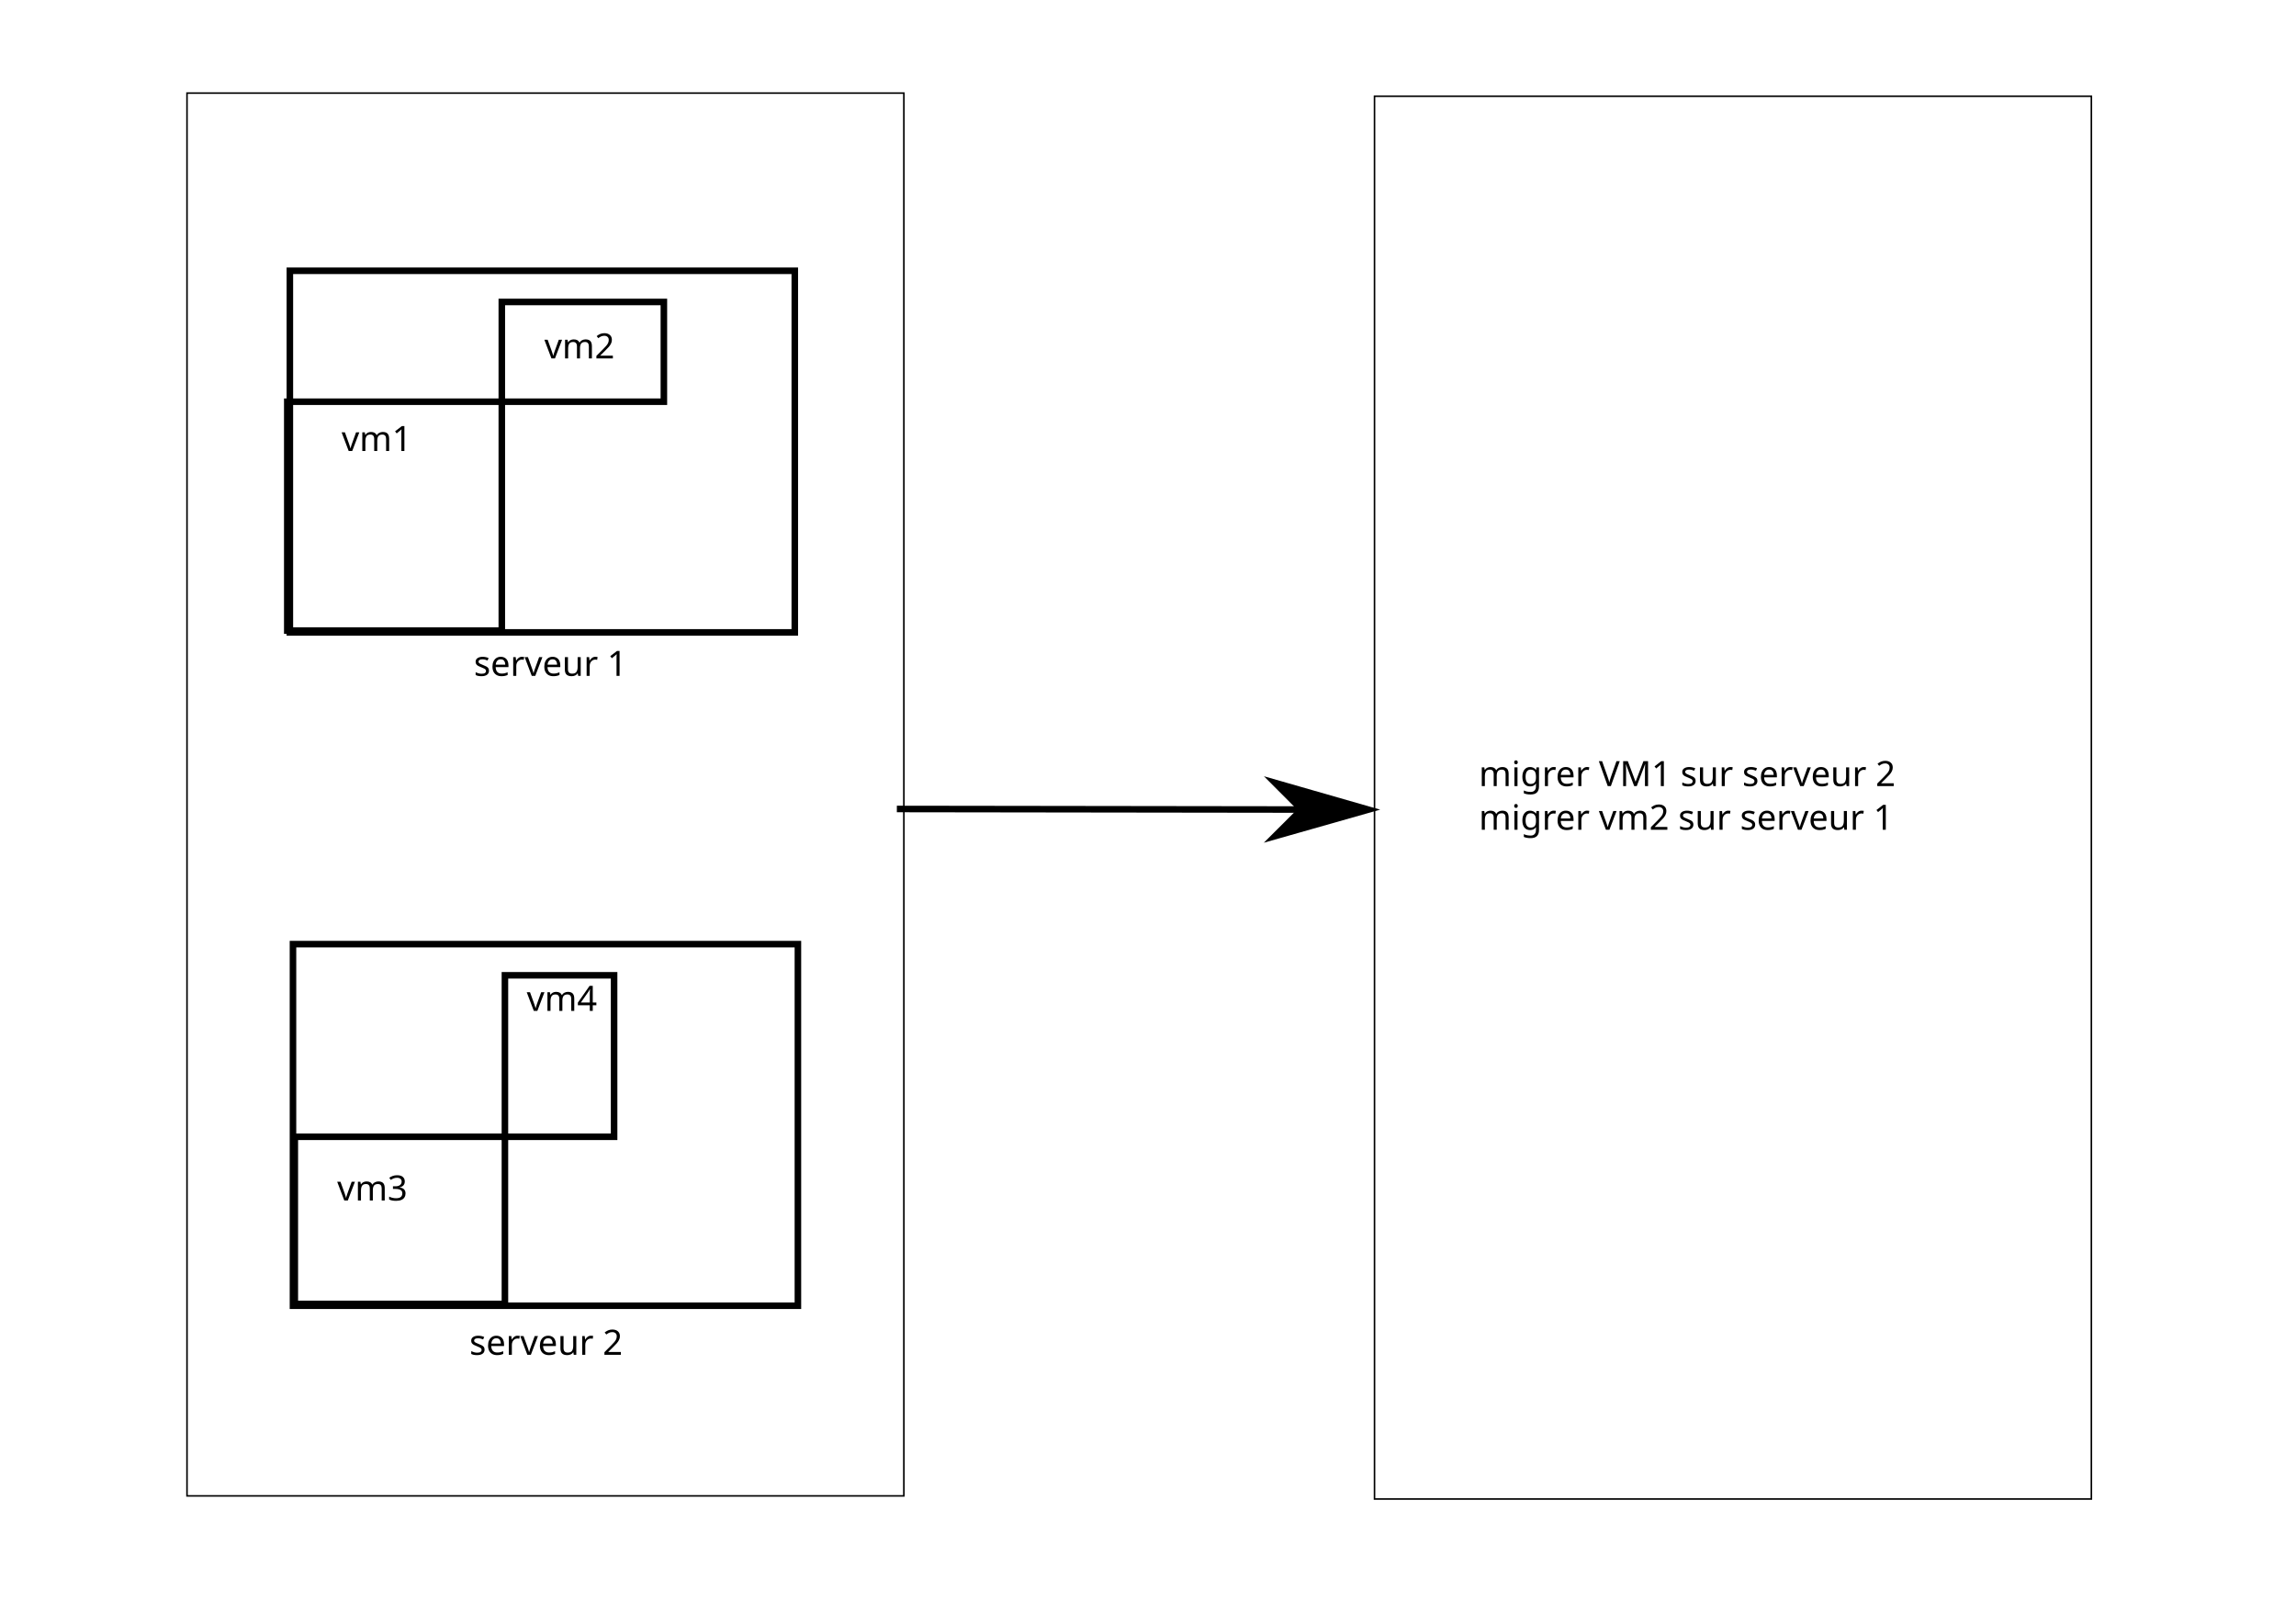
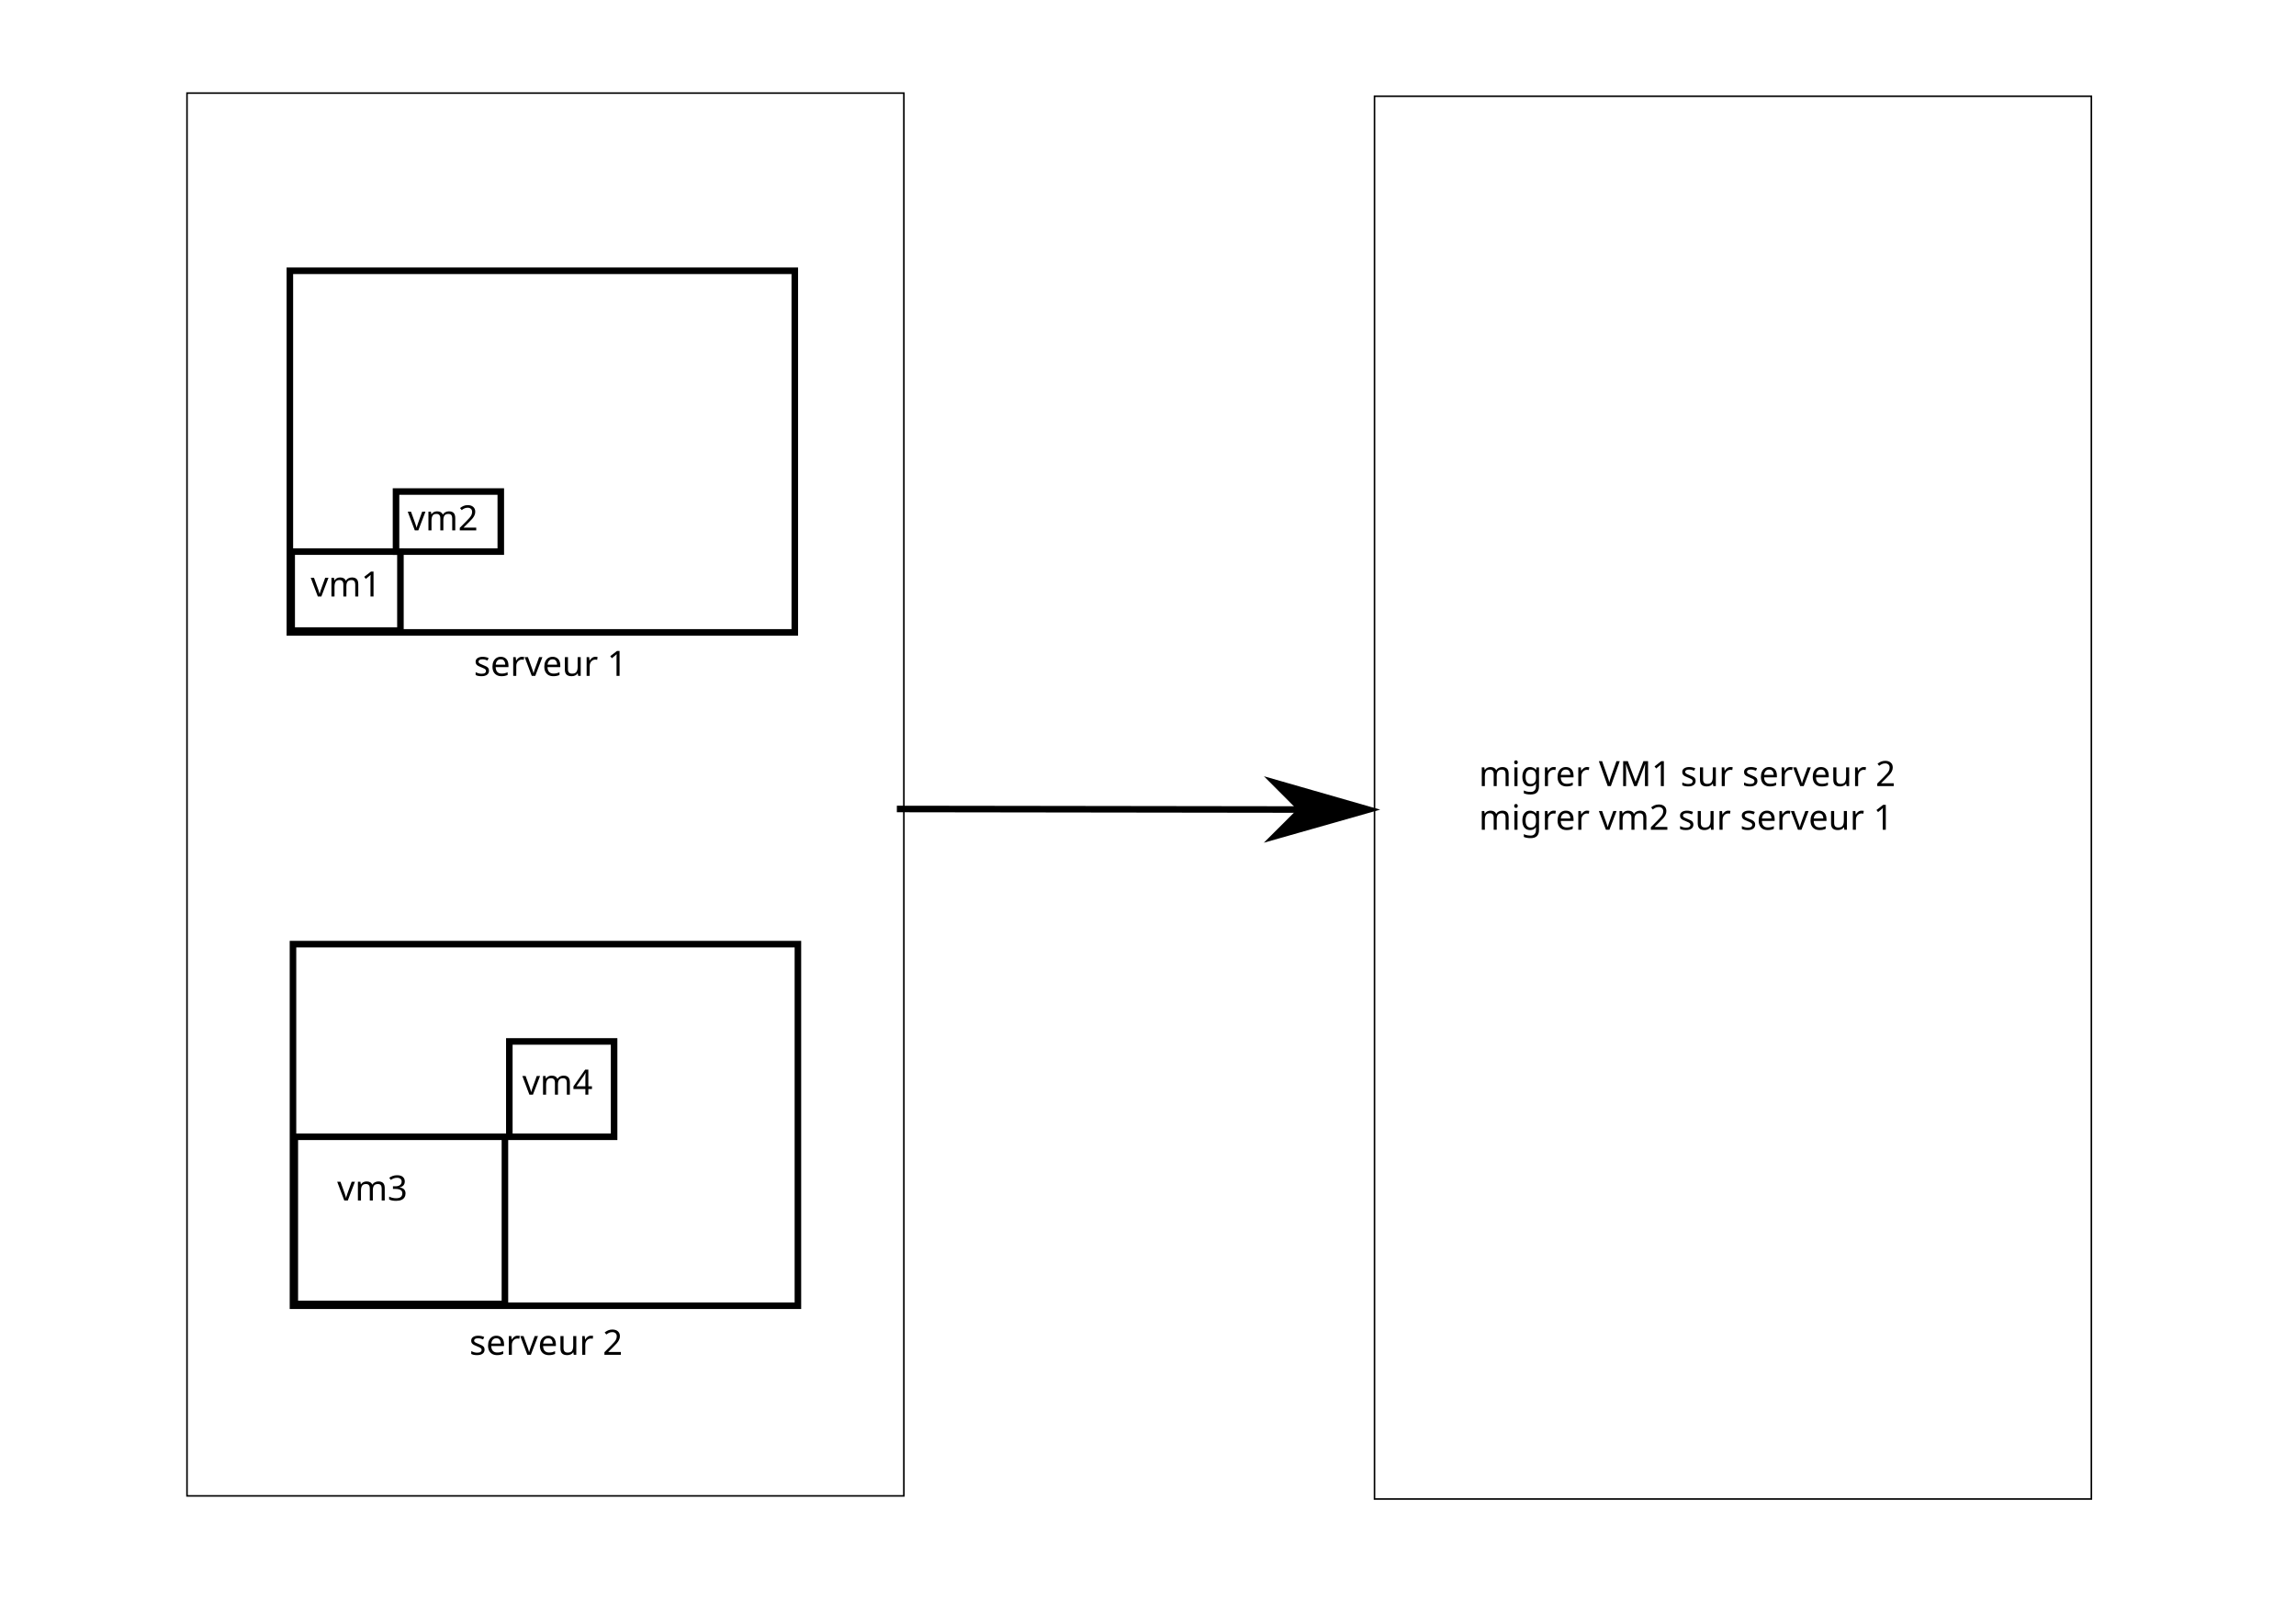
<svg xmlns="http://www.w3.org/2000/svg" width="1052.362" height="744.094" id="svg2" version="1.1">
  <defs id="defs4">
    <marker orient="auto" refY="0.0" refX="0.0" id="Arrow1Lend" style="overflow:visible;">
      <path id="path3794" d="M 0.0,0.0 L 5.0,-5.0 L -12.5,0.0 L 5.0,5.0 L 0.0,0.0 z " style="fill-rule:evenodd;stroke:#000000;stroke-width:1.0pt;" transform="scale(0.8) rotate(180) translate(12.5,0)" />
    </marker>
  </defs>
  <g id="layer1" transform="translate(0,-308.2677)">
    <rect style="fill:none;stroke:#000000;stroke-width:0.716;stroke-linecap:square;stroke-miterlimit:4;stroke-dasharray:none" id="rect2987" width="328.571" height="642.857" x="85.714" y="350.934" />
    <rect style="fill:none;stroke:#000000;stroke-width:0.716;stroke-linecap:square;stroke-miterlimit:4;stroke-dasharray:none" id="rect2987-5" width="328.571" height="642.857" x="630" y="352.362" />
    <path style="fill:none;stroke:#000000;stroke-width:3;stroke-linecap:butt;stroke-linejoin:miter;stroke-opacity:1;marker-end:url(#Arrow1Lend);stroke-miterlimit:4;stroke-dasharray:none" d="m 411.071,679.002 215.714,0.291" id="path4417" />
    <rect style="fill:none;stroke:#000000;stroke-width:3;stroke-linecap:square;stroke-miterlimit:4;stroke-dasharray:none" id="rect4603" width="231.429" height="165.714" x="132.857" y="124.094" transform="translate(0,308.2677)" />
-     <rect style="fill:none;stroke:#000000;stroke-width:3;stroke-linecap:square;stroke-miterlimit:4;stroke-dasharray:none" id="rect4605" width="98.326" height="104.877" x="131.674" y="184.094" transform="translate(0,308.2677)" />
-     <rect style="fill:none;stroke:#000000;stroke-width:3;stroke-linecap:square;stroke-miterlimit:4;stroke-dasharray:none" id="rect4607" width="74.286" height="45.714" x="230" y="138.38" transform="translate(0,308.2677)" />
+     <rect style="fill:none;stroke:#000000;stroke-width:3;stroke-linecap:square;stroke-miterlimit:4;stroke-dasharray:none" id="rect4605" width="49.839" height="36.187" x="133.694" y="252.785" transform="translate(0,308.2677)" />
+     <rect style="fill:none;stroke:#000000;stroke-width:3;stroke-linecap:square;stroke-miterlimit:4;stroke-dasharray:none" id="rect4607" width="48.022" height="27.532" x="181.513" y="533.521" />
    <rect style="fill:none;stroke:#000000;stroke-width:3;stroke-linecap:square;stroke-miterlimit:4;stroke-dasharray:none" id="rect4603-6" width="231.429" height="165.714" x="134.286" y="740.934" />
    <rect style="fill:none;stroke:#000000;stroke-width:3;stroke-linecap:square;stroke-miterlimit:4;stroke-dasharray:none" id="rect4605-0" width="96.306" height="76.593" x="135.123" y="829.218" />
-     <rect style="fill:none;stroke:#000000;stroke-width:3;stroke-linecap:square;stroke-miterlimit:4;stroke-dasharray:none" id="rect4607-0" width="50.042" height="73.999" x="231.429" y="755.219" ry="0" />
+     <rect style="fill:none;stroke:#000000;stroke-width:3;stroke-linecap:square;stroke-miterlimit:4;stroke-dasharray:none" id="rect4607-0" width="48.022" height="43.694" x="233.449" y="785.524" ry="0" />
    <text xml:space="preserve" style="font-size:16px;font-style:normal;font-weight:normal;line-height:125%;letter-spacing:0px;word-spacing:0px;fill:#000000;fill-opacity:1;stroke:none;font-family:Sans" x="154.553" y="550.145" id="text4635" transform="translate(0,308.2677)">
      <tspan id="tspan4637" x="154.553" y="550.145">vm3</tspan>
    </text>
-     <text xml:space="preserve" style="font-size:16px;font-style:normal;font-weight:normal;line-height:125%;letter-spacing:0px;word-spacing:0px;fill:#000000;fill-opacity:1;stroke:none;font-family:Sans" x="241.426" y="463.272" id="text4639" transform="translate(0,308.2677)">
-       <tspan id="tspan4641" x="241.426" y="463.272">vm4</tspan>
+     <text xml:space="preserve" style="font-size:16px;font-style:normal;font-weight:normal;line-height:125%;letter-spacing:0px;word-spacing:0px;fill:#000000;fill-opacity:1;stroke:none;font-family:Sans" x="239.406" y="809.926" id="text4639">
+       <tspan id="tspan4641" x="239.406" y="809.926">vm4</tspan>
    </text>
-     <text xml:space="preserve" style="font-size:16px;font-style:normal;font-weight:normal;line-height:125%;letter-spacing:0px;word-spacing:0px;fill:#000000;fill-opacity:1;stroke:none;font-family:Sans" x="156.574" y="206.693" id="text4643" transform="translate(0,308.2677)">
-       <tspan id="tspan4645" x="156.574" y="206.693">vm1</tspan>
+     <text xml:space="preserve" style="font-size:16px;font-style:normal;font-weight:normal;line-height:125%;letter-spacing:0px;word-spacing:0px;fill:#000000;fill-opacity:1;stroke:none;font-family:Sans" x="142.431" y="581.631" id="text4643">
+       <tspan id="tspan4645" x="142.431" y="581.631">vm1</tspan>
    </text>
-     <text xml:space="preserve" style="font-size:16px;font-style:normal;font-weight:normal;line-height:125%;letter-spacing:0px;word-spacing:0px;fill:#000000;fill-opacity:1;stroke:none;font-family:Sans" x="249.508" y="164.267" id="text4647" transform="translate(0,308.2677)">
-       <tspan id="tspan4649" x="249.508" y="164.267">vm2</tspan>
+     <text xml:space="preserve" style="font-size:16px;font-style:normal;font-weight:normal;line-height:125%;letter-spacing:0px;word-spacing:0px;fill:#000000;fill-opacity:1;stroke:none;font-family:Sans" x="186.878" y="551.327" id="text4647">
+       <tspan id="tspan4649" x="186.878" y="551.327">vm2</tspan>
    </text>
    <text xml:space="preserve" style="font-size:16px;font-style:normal;font-weight:normal;line-height:125%;letter-spacing:0px;word-spacing:0px;fill:#000000;fill-opacity:1;stroke:none;font-family:Sans" x="217.183" y="309.729" id="text4651" transform="translate(0,308.2677)">
      <tspan id="tspan4653" x="217.183" y="309.729">serveur 1</tspan>
    </text>
    <text xml:space="preserve" style="font-size:16px;font-style:normal;font-weight:normal;line-height:125%;letter-spacing:0px;word-spacing:0px;fill:#000000;fill-opacity:1;stroke:none;font-family:Sans" x="215.162" y="620.856" id="text4655" transform="translate(0,308.2677)">
      <tspan x="215.162" y="620.856" id="tspan4659">serveur 2</tspan>
    </text>
    <text xml:space="preserve" style="font-size:16px;font-style:normal;font-weight:normal;line-height:125%;letter-spacing:0px;word-spacing:0px;fill:#000000;fill-opacity:1;stroke:none;font-family:Sans" x="677.812" y="668.504" id="text4663">
      <tspan id="tspan4665" x="677.812" y="668.504">migrer VM1 sur serveur 2</tspan>
      <tspan x="677.812" y="688.504" id="tspan4667">migrer vm2 sur serveur 1</tspan>
    </text>
  </g>
</svg>
